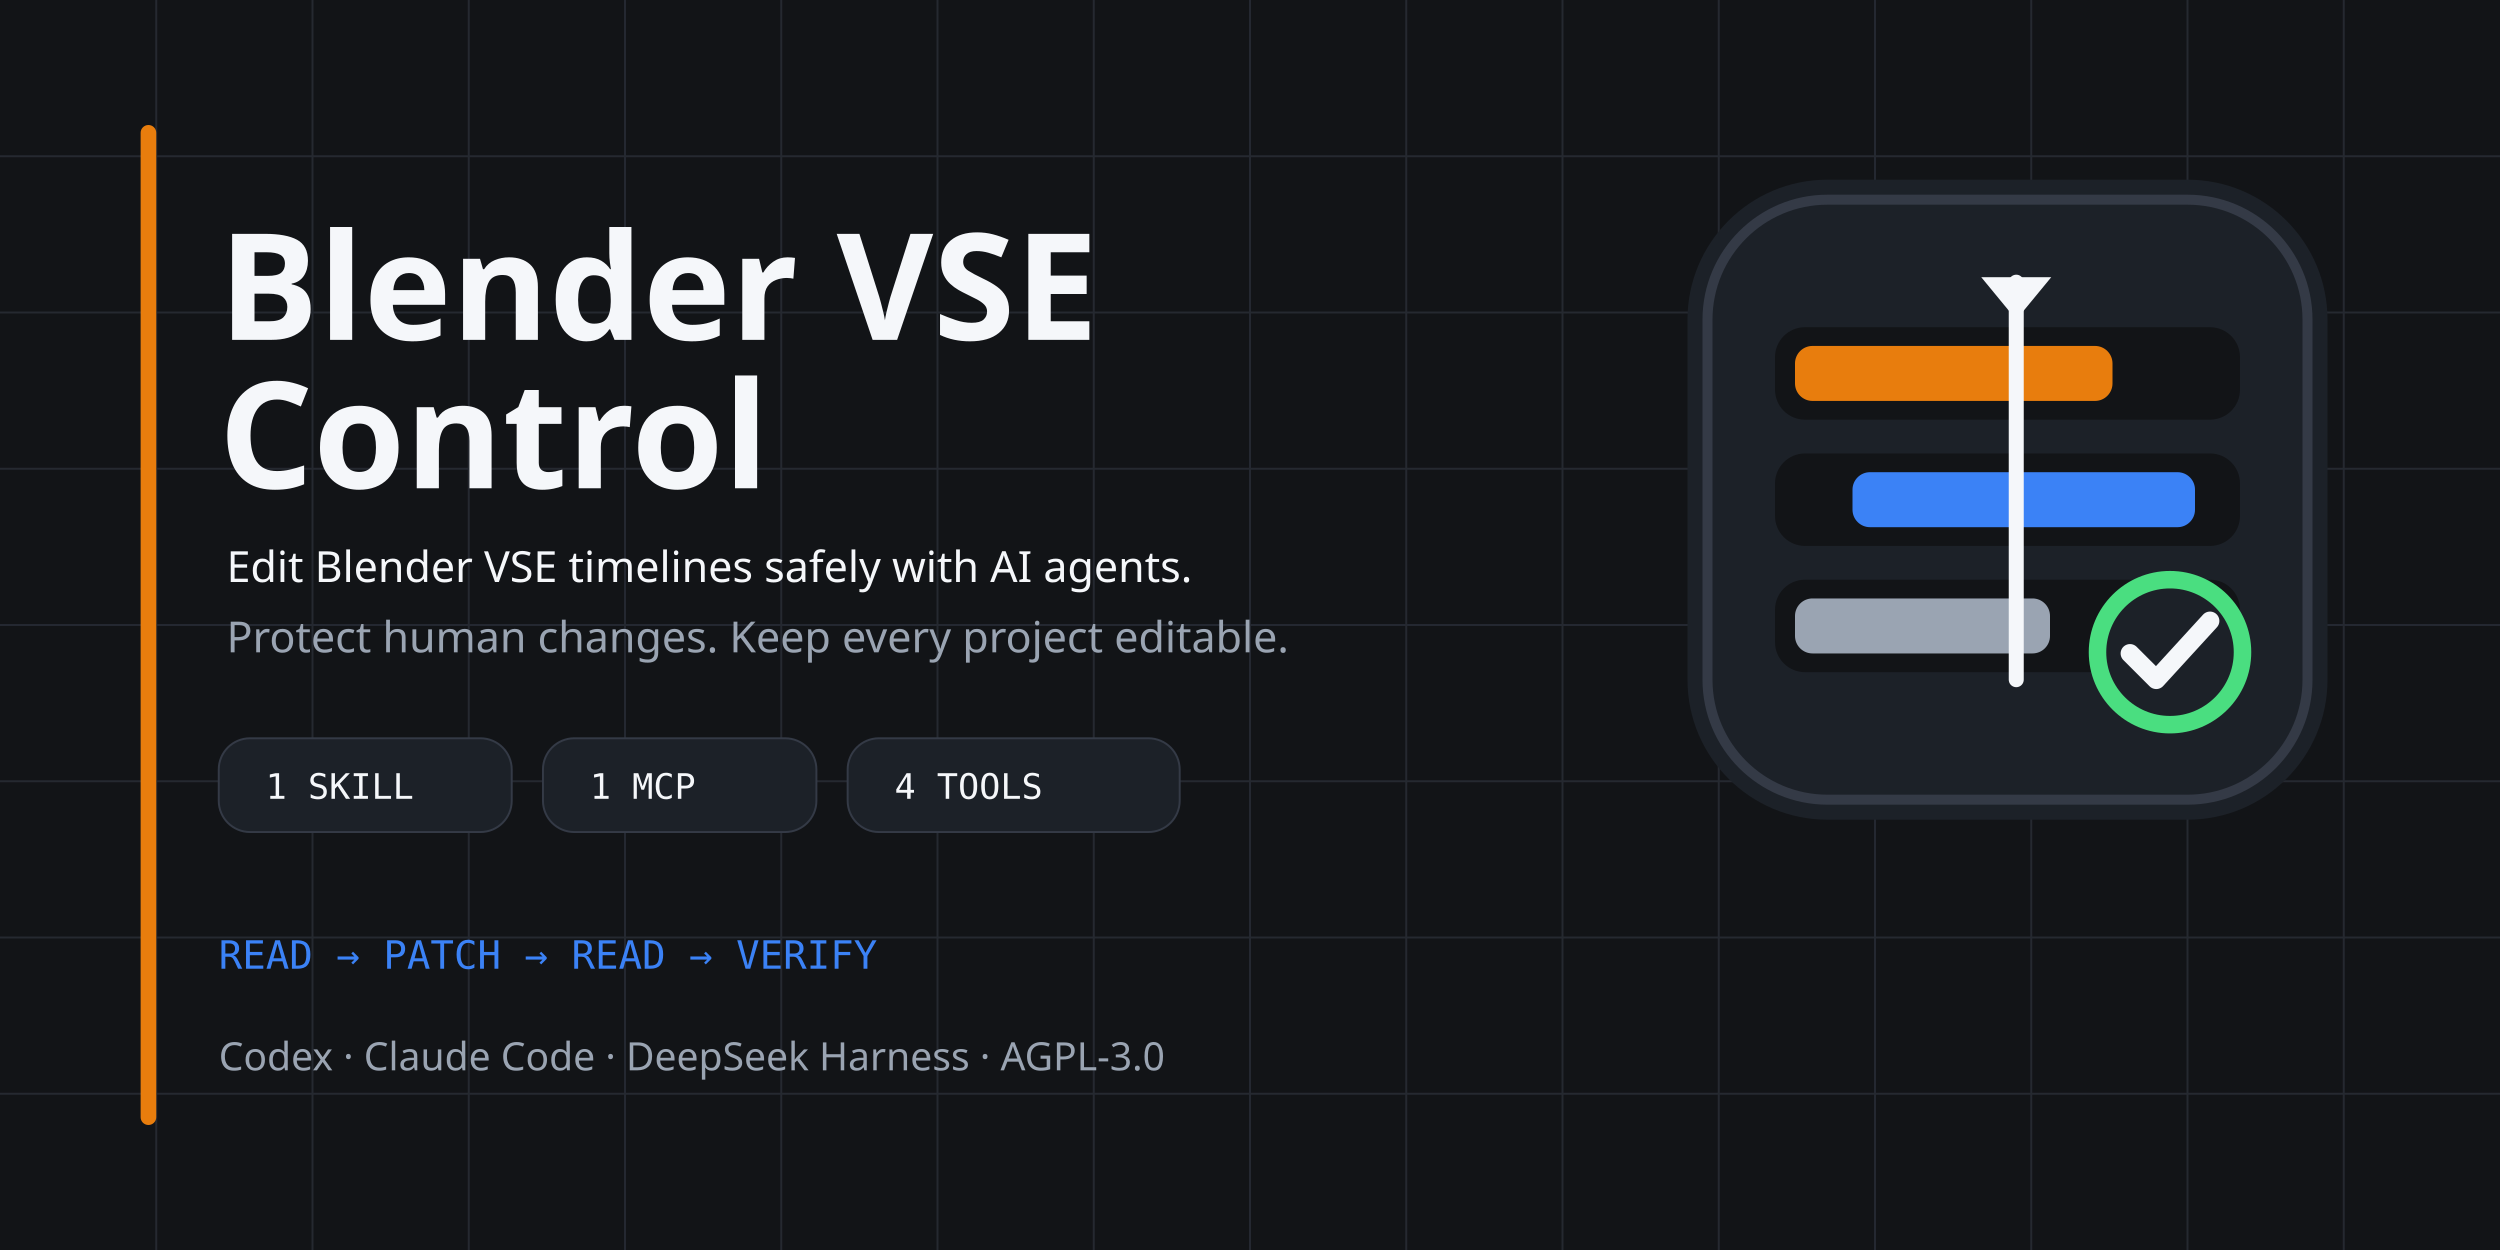
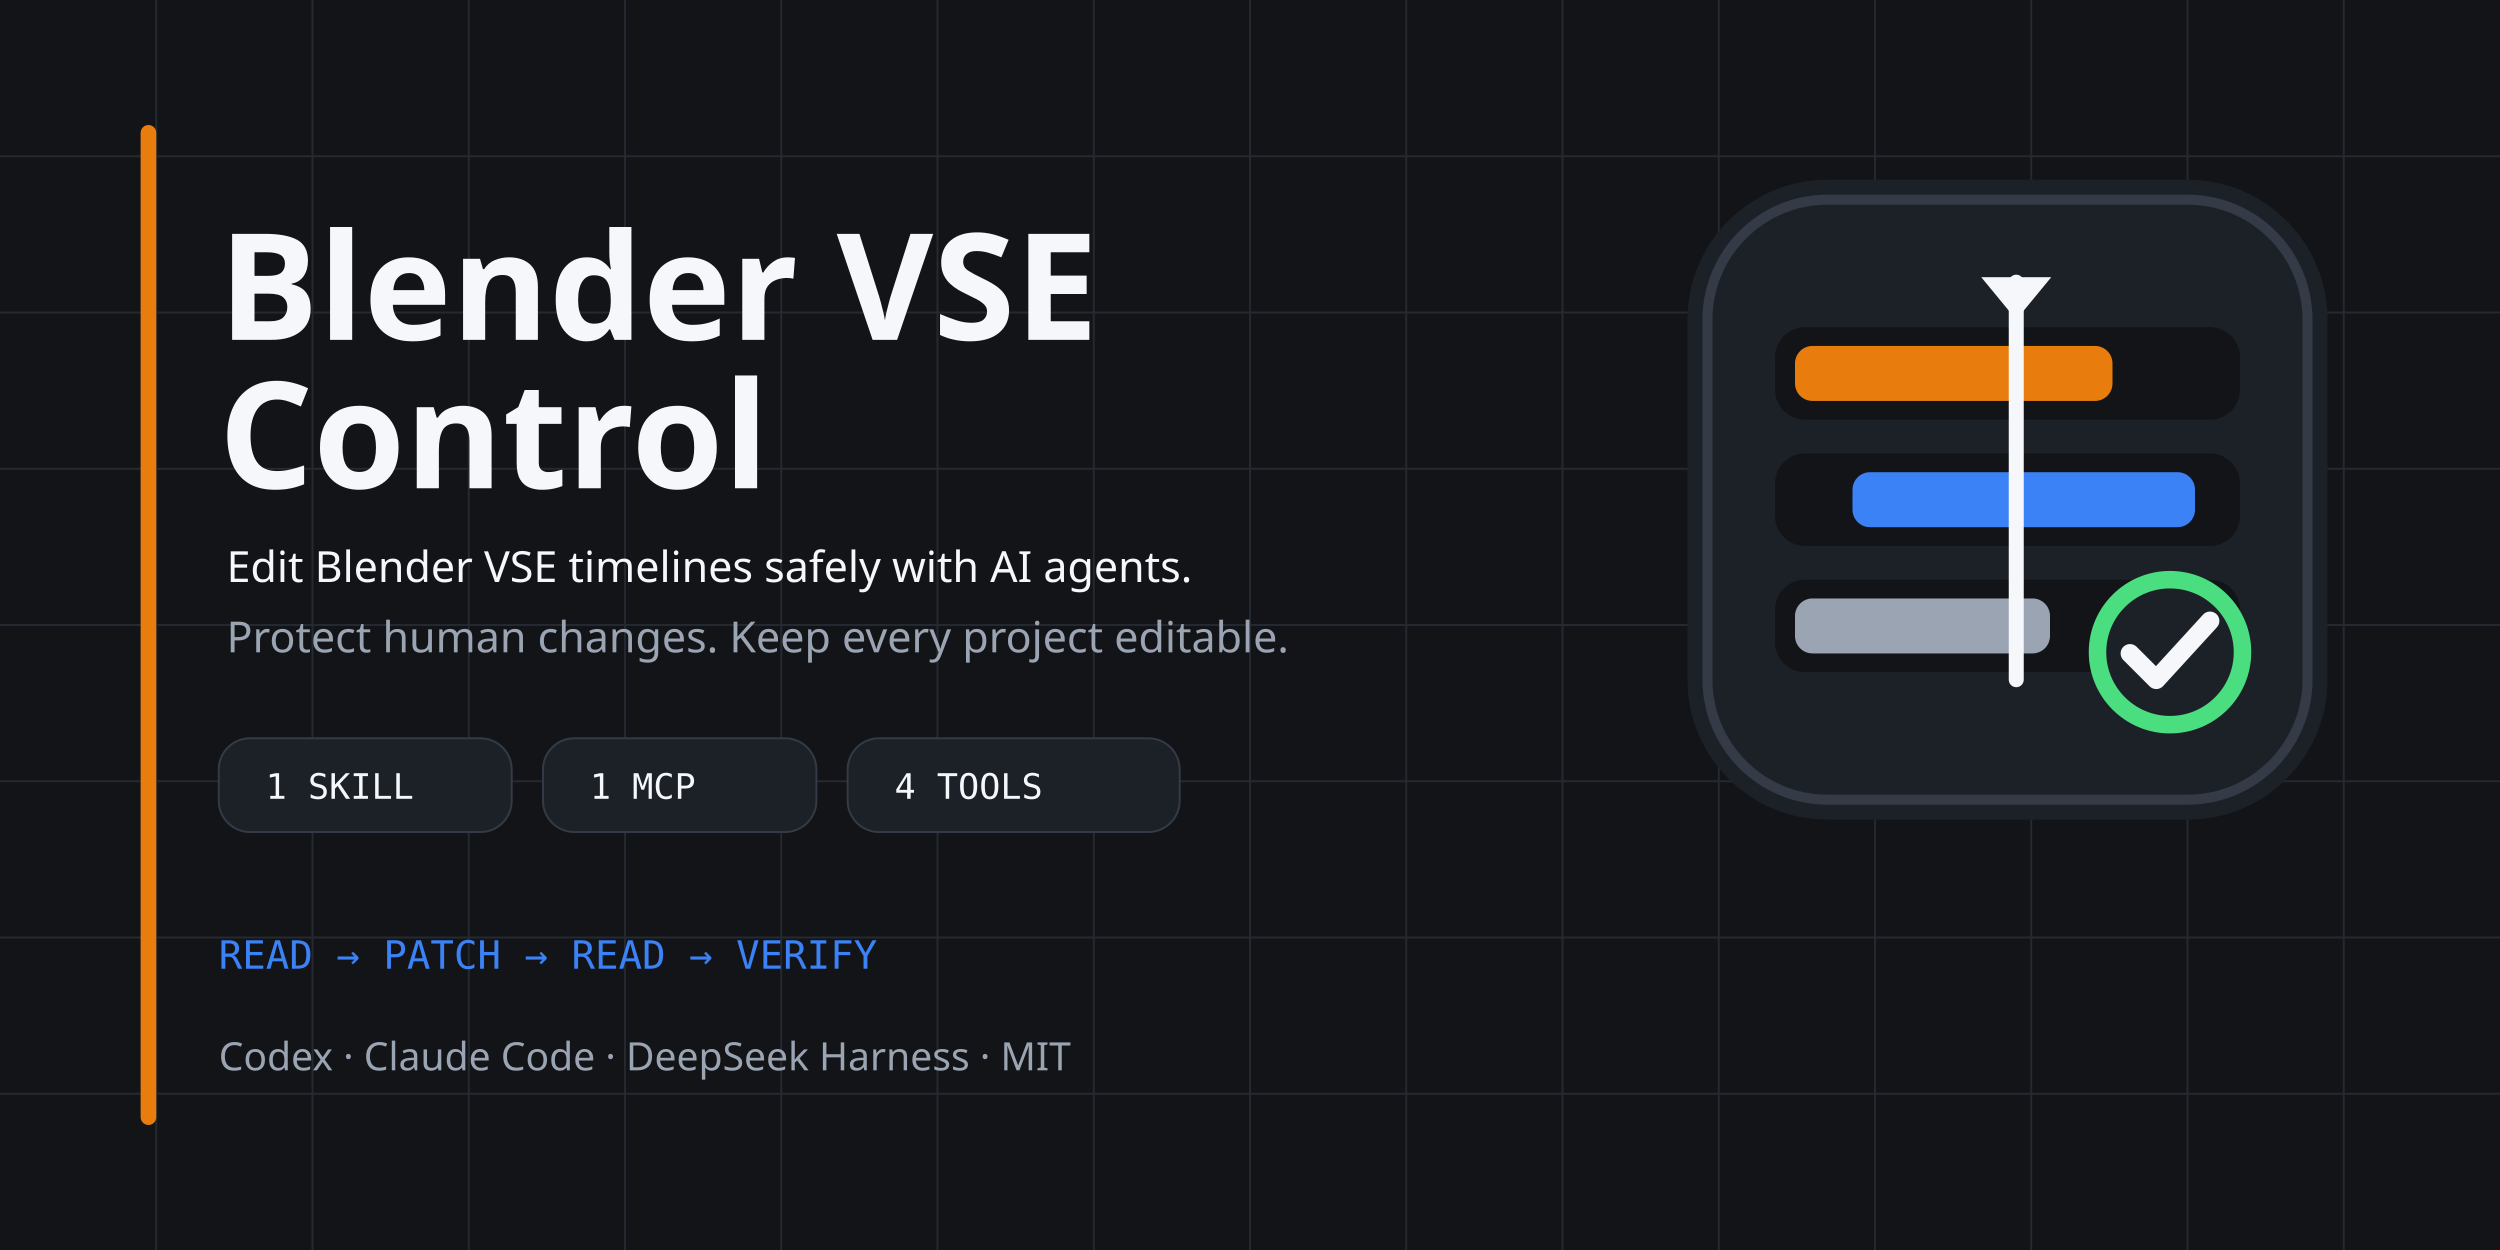
<svg xmlns="http://www.w3.org/2000/svg" width="1280" height="640" viewBox="0 0 1280 640" role="img" aria-labelledby="title desc">
  <rect width="1280" height="640" fill="#121417" />
  <g stroke="#343A46" stroke-width="1" opacity="0.55">
    <path d="M0 80h1280M0 160h1280M0 240h1280M0 320h1280M0 400h1280M0 480h1280M0 560h1280" />
    <path d="M80 0v640M160 0v640M240 0v640M320 0v640M400 0v640M480 0v640M560 0v640M640 0v640M720 0v640M800 0v640M880 0v640M960 0v640M1040 0v640M1120 0v640M1200 0v640" />
  </g>
  <rect x="72" y="64" width="8" height="512" rx="4" fill="#E87D0D" />
  <text x="112" y="174" fill="#F5F7FA" font-family="IBM Plex Sans, Segoe UI, sans-serif" font-size="76" font-weight="700">Blender VSE</text>
  <text x="112" y="250" fill="#F5F7FA" font-family="IBM Plex Sans, Segoe UI, sans-serif" font-size="76" font-weight="700">Control</text>
  <text x="116" y="298" fill="#F5F7FA" font-family="IBM Plex Sans, Segoe UI, sans-serif" font-size="22">Edit Blender VSE timelines safely with AI agents.</text>
  <text x="116" y="334" fill="#9AA4B2" font-family="IBM Plex Sans, Segoe UI, sans-serif" font-size="22">Protect human changes. Keep every project editable.</text>
  <g font-family="IBM Plex Mono, Consolas, monospace" font-size="18" font-weight="500">
    <rect x="112" y="378" width="150" height="48" rx="16" fill="#1C2128" stroke="#343A46" />
    <text x="136" y="409" fill="#F5F7FA">1 SKILL</text>
    <rect x="278" y="378" width="140" height="48" rx="16" fill="#1C2128" stroke="#343A46" />
    <text x="302" y="409" fill="#F5F7FA">1 MCP</text>
    <rect x="434" y="378" width="170" height="48" rx="16" fill="#1C2128" stroke="#343A46" />
    <text x="458" y="409" fill="#F5F7FA">4 TOOLS</text>
  </g>
  <text x="112" y="496" fill="#3B82F6" font-family="IBM Plex Mono, Consolas, monospace" font-size="20">READ → PATCH → READ → VERIFY</text>
-   <text x="112" y="548" fill="#9AA4B2" font-family="IBM Plex Sans, Segoe UI, sans-serif" font-size="20">Codex · Claude Code · DeepSeek Harness · AGPL-3.0</text>
+   <text x="112" y="548" fill="#9AA4B2" font-family="IBM Plex Sans, Segoe UI, sans-serif" font-size="20">Codex · Claude Code · DeepSeek Harness · MIT</text>
  <g transform="translate(864 92) scale(.64)">
    <rect width="512" height="512" rx="112" fill="#1C2128" />
    <rect x="16" y="16" width="480" height="480" rx="96" fill="none" stroke="#343A46" stroke-width="8" />
    <g fill="#121417">
      <rect x="70" y="118" width="372" height="74" rx="24" />
      <rect x="70" y="219" width="372" height="74" rx="24" />
      <rect x="70" y="320" width="372" height="74" rx="24" />
    </g>
    <rect x="86" y="133" width="254" height="44" rx="14" fill="#E87D0D" />
    <rect x="132" y="234" width="274" height="44" rx="14" fill="#3B82F6" />
    <rect x="86" y="335" width="204" height="44" rx="14" fill="#9AA4B2" />
    <path d="M263 82v318" stroke="#F5F7FA" stroke-width="12" stroke-linecap="round" />
    <path d="M235 78h56l-28 34z" fill="#F5F7FA" />
    <circle cx="386" cy="378" r="58" fill="#1C2128" stroke="#4ADE80" stroke-width="14" />
    <path d="m354 379 21 21 43-47" fill="none" stroke="#F5F7FA" stroke-width="15" stroke-linecap="round" stroke-linejoin="round" />
  </g>
</svg>
